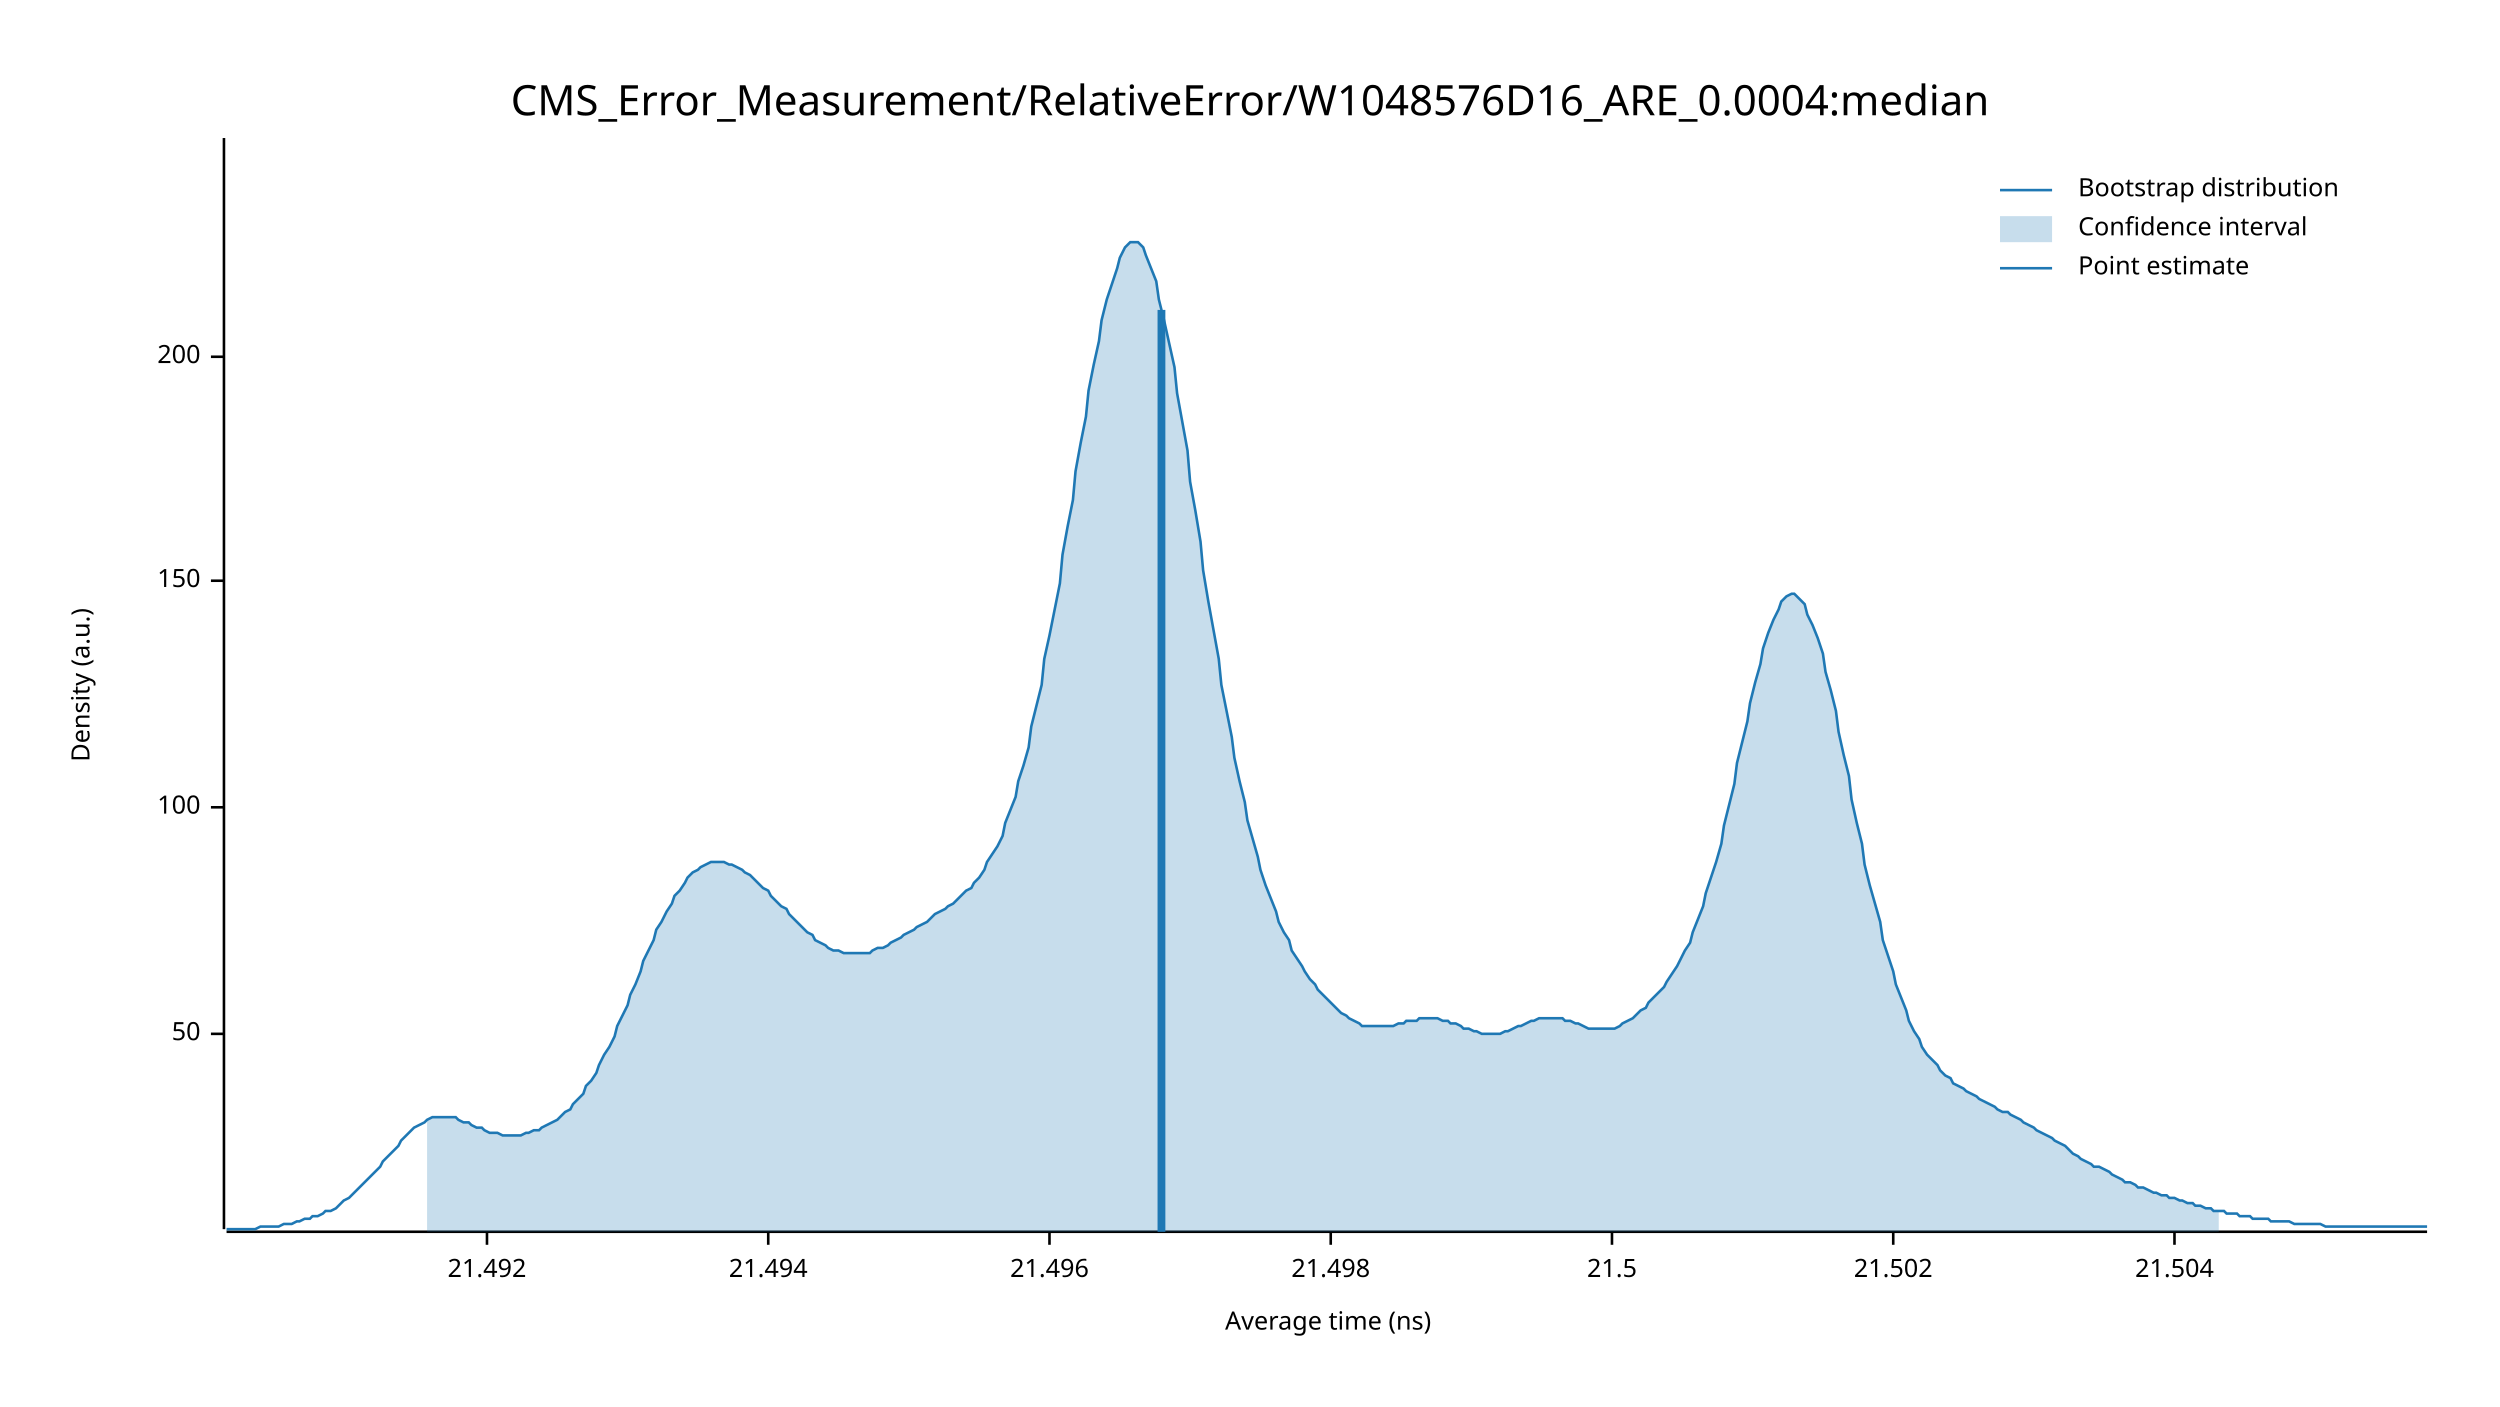
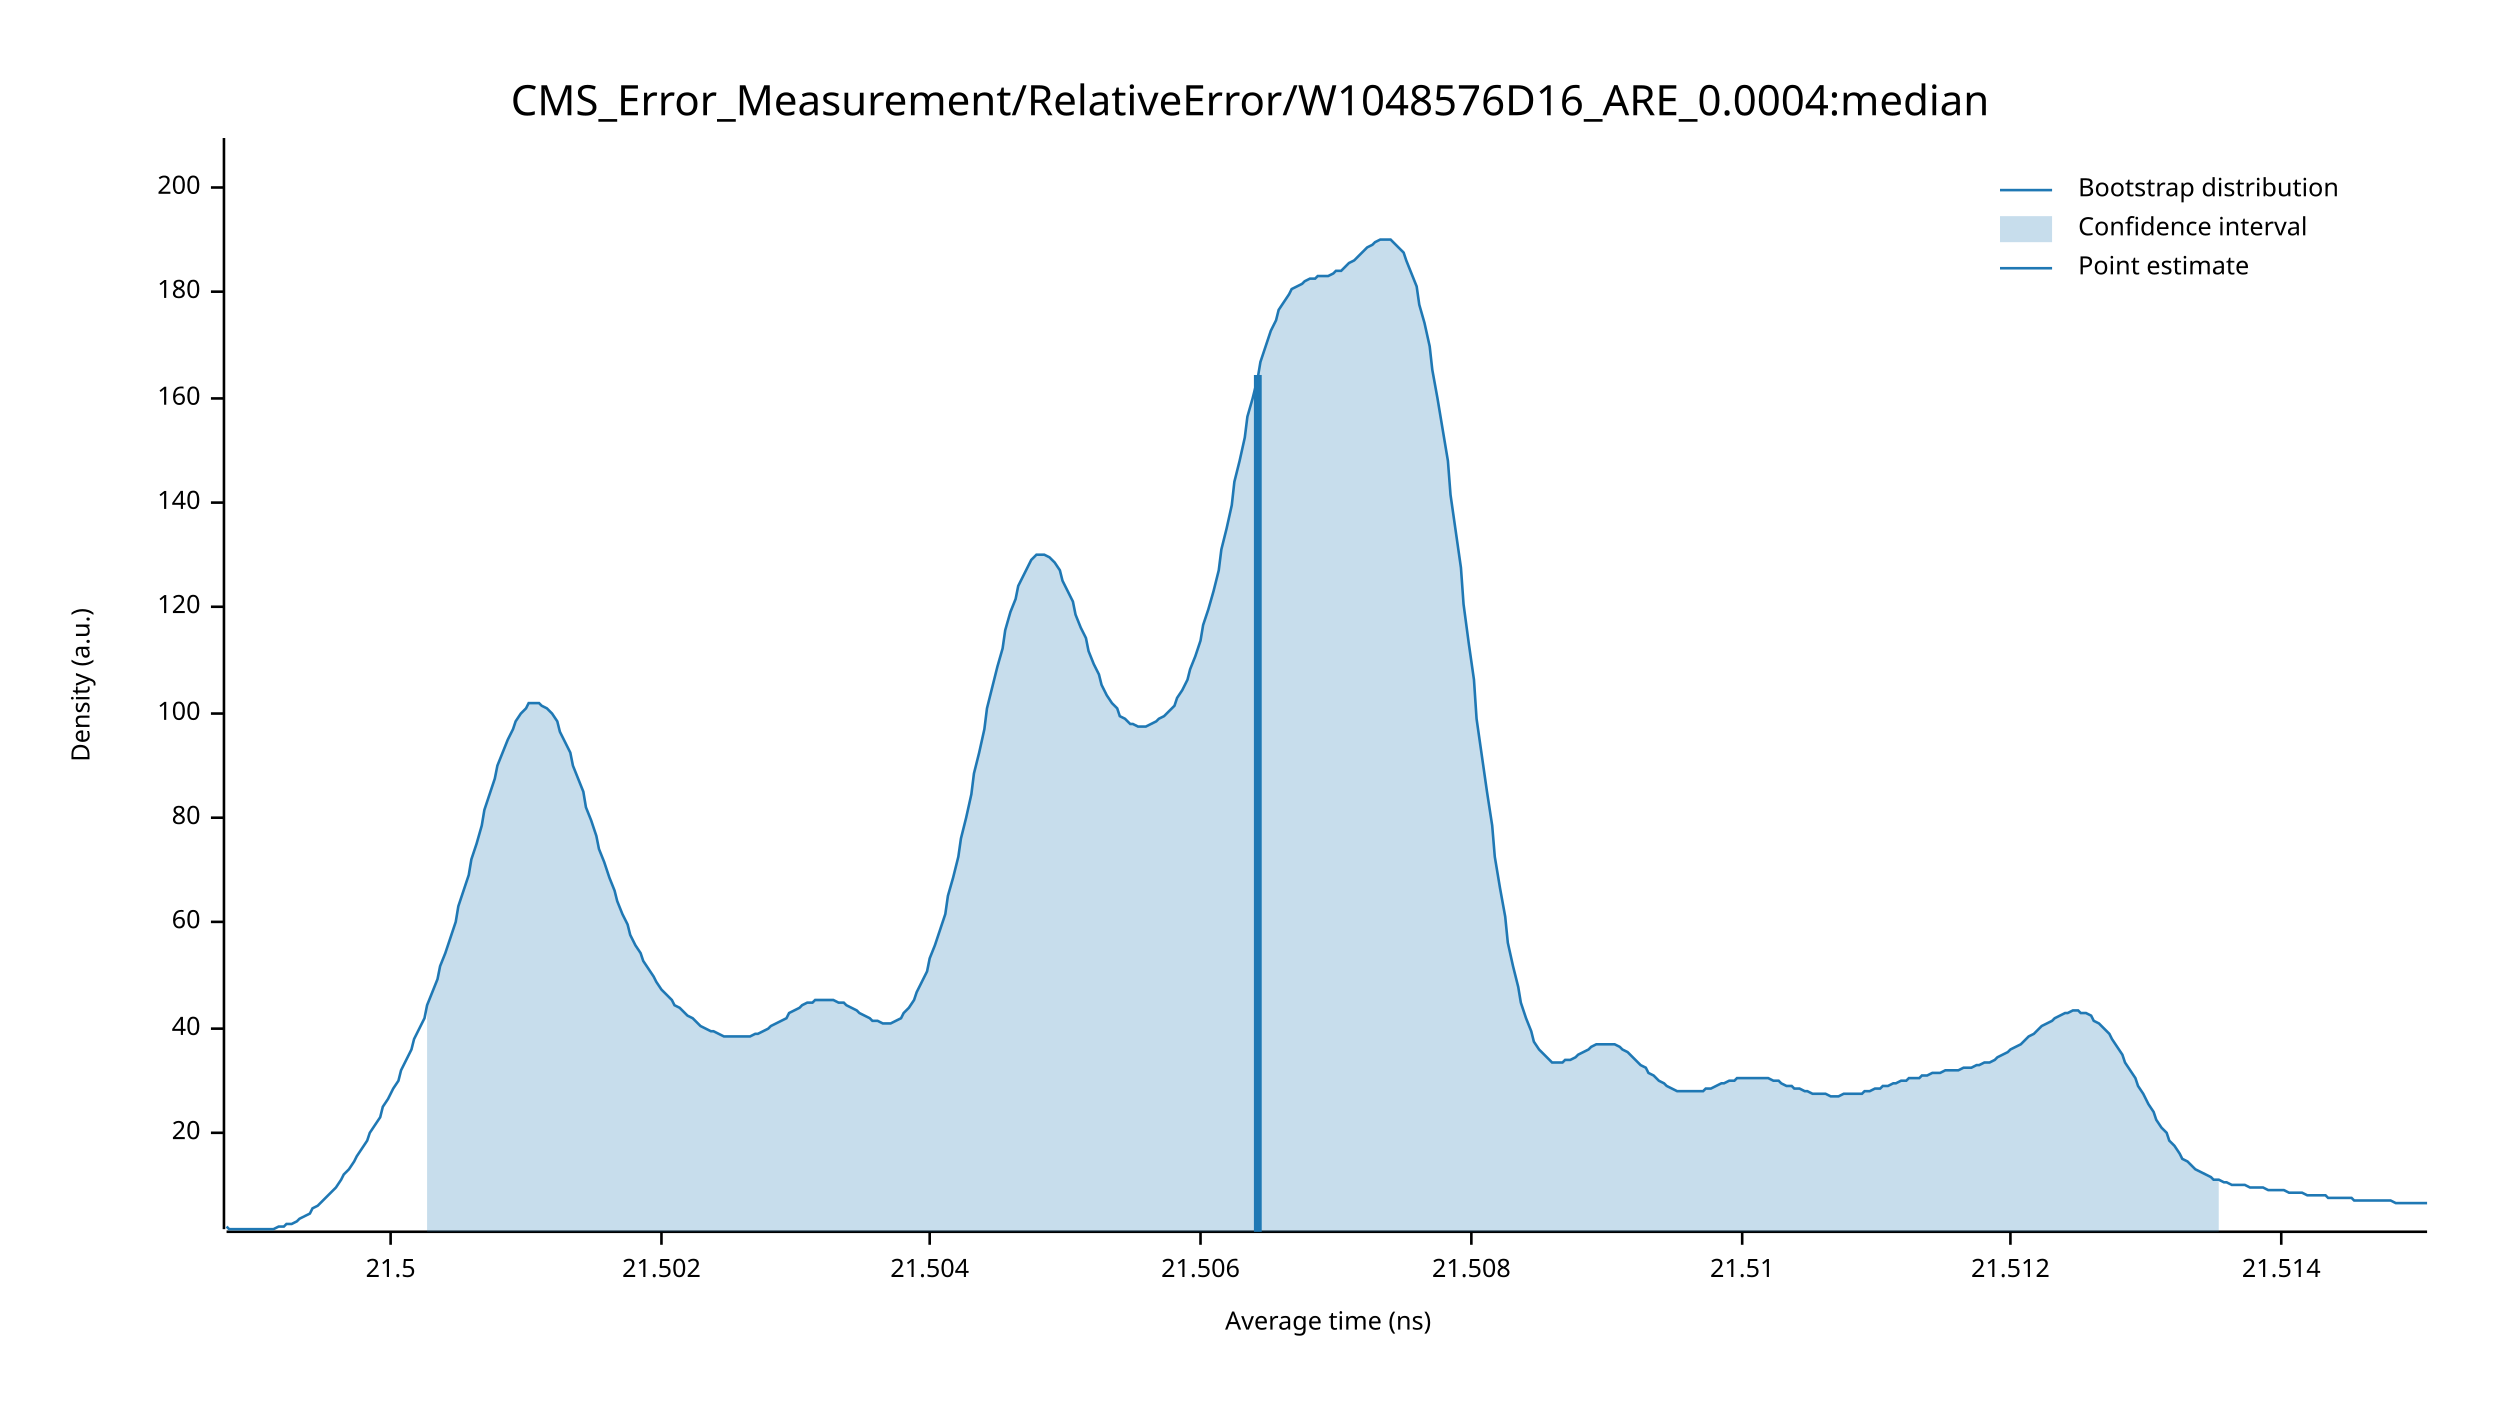
<svg xmlns="http://www.w3.org/2000/svg" width="960" height="540" viewBox="0 0 960 540">
  <text x="480" y="32" dy="0.76em" text-anchor="middle" font-family="sans-serif" font-size="16.129" opacity="1" fill="#000000">
CMS_Error_Measurement/RelativeError/W1048576D16_ARE_0.0004:median
</text>
  <text x="27" y="263" dy="0.76em" text-anchor="middle" font-family="sans-serif" font-size="9.677" opacity="1" fill="#000000" transform="rotate(270, 27, 263)">
Density (a.u.)
</text>
  <text x="510" y="513" dy="-0.5ex" text-anchor="middle" font-family="sans-serif" font-size="9.677" opacity="1" fill="#000000">
Average time (ns)
</text>
  <polyline fill="none" opacity="1" stroke="#000000" stroke-width="1" points="86,53 86,472 " />
-   <text x="77" y="397" dy="0.5ex" text-anchor="end" font-family="sans-serif" font-size="9.677" opacity="1" fill="#000000">
- 50
+   <text x="77" y="435" dy="0.5ex" text-anchor="end" font-family="sans-serif" font-size="9.677" opacity="1" fill="#000000">
+ 20
</text>
-   <polyline fill="none" opacity="1" stroke="#000000" stroke-width="1" points="81,397 86,397 " />
-   <text x="77" y="310" dy="0.5ex" text-anchor="end" font-family="sans-serif" font-size="9.677" opacity="1" fill="#000000">
+   <polyline fill="none" opacity="1" stroke="#000000" stroke-width="1" points="81,435 86,435 " />
+   <text x="77" y="395" dy="0.5ex" text-anchor="end" font-family="sans-serif" font-size="9.677" opacity="1" fill="#000000">
+ 40
+ </text>
+   <polyline fill="none" opacity="1" stroke="#000000" stroke-width="1" points="81,395 86,395 " />
+   <text x="77" y="354" dy="0.5ex" text-anchor="end" font-family="sans-serif" font-size="9.677" opacity="1" fill="#000000">
+ 60
+ </text>
+   <polyline fill="none" opacity="1" stroke="#000000" stroke-width="1" points="81,354 86,354 " />
+   <text x="77" y="314" dy="0.5ex" text-anchor="end" font-family="sans-serif" font-size="9.677" opacity="1" fill="#000000">
+ 80
+ </text>
+   <polyline fill="none" opacity="1" stroke="#000000" stroke-width="1" points="81,314 86,314 " />
+   <text x="77" y="274" dy="0.5ex" text-anchor="end" font-family="sans-serif" font-size="9.677" opacity="1" fill="#000000">
100
</text>
-   <polyline fill="none" opacity="1" stroke="#000000" stroke-width="1" points="81,310 86,310 " />
-   <text x="77" y="223" dy="0.5ex" text-anchor="end" font-family="sans-serif" font-size="9.677" opacity="1" fill="#000000">
- 150
+   <polyline fill="none" opacity="1" stroke="#000000" stroke-width="1" points="81,274 86,274 " />
+   <text x="77" y="233" dy="0.5ex" text-anchor="end" font-family="sans-serif" font-size="9.677" opacity="1" fill="#000000">
+ 120
</text>
-   <polyline fill="none" opacity="1" stroke="#000000" stroke-width="1" points="81,223 86,223 " />
-   <text x="77" y="137" dy="0.5ex" text-anchor="end" font-family="sans-serif" font-size="9.677" opacity="1" fill="#000000">
+   <polyline fill="none" opacity="1" stroke="#000000" stroke-width="1" points="81,233 86,233 " />
+   <text x="77" y="193" dy="0.5ex" text-anchor="end" font-family="sans-serif" font-size="9.677" opacity="1" fill="#000000">
+ 140
+ </text>
+   <polyline fill="none" opacity="1" stroke="#000000" stroke-width="1" points="81,193 86,193 " />
+   <text x="77" y="153" dy="0.5ex" text-anchor="end" font-family="sans-serif" font-size="9.677" opacity="1" fill="#000000">
+ 160
+ </text>
+   <polyline fill="none" opacity="1" stroke="#000000" stroke-width="1" points="81,153 86,153 " />
+   <text x="77" y="112" dy="0.5ex" text-anchor="end" font-family="sans-serif" font-size="9.677" opacity="1" fill="#000000">
+ 180
+ </text>
+   <polyline fill="none" opacity="1" stroke="#000000" stroke-width="1" points="81,112 86,112 " />
+   <text x="77" y="72" dy="0.5ex" text-anchor="end" font-family="sans-serif" font-size="9.677" opacity="1" fill="#000000">
200
</text>
-   <polyline fill="none" opacity="1" stroke="#000000" stroke-width="1" points="81,137 86,137 " />
+   <polyline fill="none" opacity="1" stroke="#000000" stroke-width="1" points="81,72 86,72 " />
  <polyline fill="none" opacity="1" stroke="#000000" stroke-width="1" points="87,473 932,473 " />
-   <text x="187" y="483" dy="0.76em" text-anchor="middle" font-family="sans-serif" font-size="9.677" opacity="1" fill="#000000">
- 21.492
- </text>
-   <polyline fill="none" opacity="1" stroke="#000000" stroke-width="1" points="187,473 187,478 " />
-   <text x="295" y="483" dy="0.76em" text-anchor="middle" font-family="sans-serif" font-size="9.677" opacity="1" fill="#000000">
- 21.494
- </text>
-   <polyline fill="none" opacity="1" stroke="#000000" stroke-width="1" points="295,473 295,478 " />
-   <text x="403" y="483" dy="0.76em" text-anchor="middle" font-family="sans-serif" font-size="9.677" opacity="1" fill="#000000">
- 21.496
- </text>
-   <polyline fill="none" opacity="1" stroke="#000000" stroke-width="1" points="403,473 403,478 " />
-   <text x="511" y="483" dy="0.76em" text-anchor="middle" font-family="sans-serif" font-size="9.677" opacity="1" fill="#000000">
- 21.498
- </text>
-   <polyline fill="none" opacity="1" stroke="#000000" stroke-width="1" points="511,473 511,478 " />
-   <text x="619" y="483" dy="0.76em" text-anchor="middle" font-family="sans-serif" font-size="9.677" opacity="1" fill="#000000">
+   <text x="150" y="483" dy="0.76em" text-anchor="middle" font-family="sans-serif" font-size="9.677" opacity="1" fill="#000000">
21.5
</text>
-   <polyline fill="none" opacity="1" stroke="#000000" stroke-width="1" points="619,473 619,478 " />
-   <text x="727" y="483" dy="0.76em" text-anchor="middle" font-family="sans-serif" font-size="9.677" opacity="1" fill="#000000">
+   <polyline fill="none" opacity="1" stroke="#000000" stroke-width="1" points="150,473 150,478 " />
+   <text x="254" y="483" dy="0.76em" text-anchor="middle" font-family="sans-serif" font-size="9.677" opacity="1" fill="#000000">
21.502
</text>
-   <polyline fill="none" opacity="1" stroke="#000000" stroke-width="1" points="727,473 727,478 " />
-   <text x="835" y="483" dy="0.76em" text-anchor="middle" font-family="sans-serif" font-size="9.677" opacity="1" fill="#000000">
+   <polyline fill="none" opacity="1" stroke="#000000" stroke-width="1" points="254,473 254,478 " />
+   <text x="357" y="483" dy="0.76em" text-anchor="middle" font-family="sans-serif" font-size="9.677" opacity="1" fill="#000000">
21.504
</text>
-   <polyline fill="none" opacity="1" stroke="#000000" stroke-width="1" points="835,473 835,478 " />
-   <polyline fill="none" opacity="1" stroke="#1F78B4" stroke-width="1" points="87,472 88,472 90,472 92,472 93,472 95,472 97,472 98,472 100,471 102,471 103,471 105,471 107,471 109,470 110,470 112,470 114,469 115,469 117,468 119,468 120,467 122,467 124,466 125,465 127,465 129,464 131,462 132,461 134,460 136,458 137,457 139,455 141,453 142,452 144,450 146,448 147,446 149,444 151,442 153,440 154,438 156,436 158,434 159,433 161,432 163,431 164,430 166,429 168,429 169,429 171,429 173,429 175,429 176,430 178,431 180,431 181,432 183,433 185,433 186,434 188,435 190,435 191,435 193,436 195,436 197,436 198,436 200,436 202,435 203,435 205,434 207,434 208,433 210,432 212,431 214,430 215,429 217,427 219,426 220,424 222,422 224,420 225,417 227,415 229,412 230,409 232,405 234,402 236,398 237,394 239,390 241,386 242,382 244,378 246,373 247,369 249,365 251,361 252,357 254,354 256,350 258,347 259,344 261,342 263,339 264,337 266,335 268,334 269,333 271,332 273,331 274,331 276,331 278,331 280,332 281,332 283,333 285,334 286,335 288,336 290,338 291,339 293,341 295,342 296,344 298,346 300,348 302,349 303,351 305,353 307,355 308,356 310,358 312,359 313,361 315,362 317,363 318,364 320,365 322,365 324,366 325,366 327,366 329,366 330,366 332,366 334,366 335,365 337,364 339,364 341,363 342,362 344,361 346,360 347,359 349,358 351,357 352,356 354,355 356,354 357,353 359,351 361,350 363,349 364,348 366,347 368,345 369,344 371,342 373,341 374,339 376,337 378,334 379,331 381,328 383,325 385,321 386,316 388,311 390,306 391,300 393,294 395,287 396,279 398,271 400,263 401,253 403,244 405,234 407,224 408,213 410,202 412,192 413,181 415,170 417,160 418,150 420,140 422,131 423,123 425,115 427,109 429,103 430,99 432,95 434,93 435,93 437,93 439,95 440,98 442,103 444,108 445,115 447,123 449,132 451,141 452,151 454,162 456,173 457,185 459,196 461,208 462,219 464,231 466,242 468,253 469,263 471,273 473,283 474,291 476,300 478,308 479,315 481,322 483,329 484,334 486,340 488,345 490,350 491,354 493,358 495,361 496,365 498,368 500,371 501,373 503,376 505,378 506,380 508,382 510,384 512,386 513,387 515,389 517,390 518,391 520,392 522,393 523,394 525,394 527,394 528,394 530,394 532,394 534,394 535,394 537,393 539,393 540,392 542,392 544,392 545,391 547,391 549,391 550,391 552,391 554,392 556,392 557,393 559,393 561,394 562,395 564,395 566,396 567,396 569,397 571,397 573,397 574,397 576,397 578,396 579,396 581,395 583,394 584,394 586,393 588,392 589,392 591,391 593,391 595,391 596,391 598,391 600,391 601,392 603,392 605,393 606,393 608,394 610,395 611,395 613,395 615,395 617,395 618,395 620,395 622,394 623,393 625,392 627,391 628,390 630,388 632,387 633,385 635,383 637,381 639,379 640,377 642,374 644,371 645,369 647,365 649,362 650,358 652,353 654,348 655,343 657,337 659,331 661,324 662,317 664,309 666,301 667,293 669,285 671,277 672,270 674,262 676,255 677,249 679,243 681,238 683,234 684,231 686,229 688,228 689,228 691,230 693,232 694,236 696,240 698,245 700,251 701,258 703,265 705,273 706,281 708,290 710,298 711,307 713,316 715,324 716,332 718,340 720,347 722,354 723,361 725,367 727,373 728,378 730,383 732,388 733,392 735,396 737,399 738,402 740,405 742,407 744,409 745,411 747,413 749,414 750,416 752,417 754,418 755,419 757,420 759,421 760,422 762,423 764,424 766,425 767,426 769,427 771,427 772,428 774,429 776,430 777,431 779,432 781,433 782,434 784,435 786,436 788,437 789,438 791,439 793,440 794,441 796,443 798,444 799,445 801,446 803,447 804,448 806,448 808,449 810,450 811,451 813,452 815,453 816,454 818,454 820,455 821,456 823,456 825,457 827,458 828,458 830,459 832,459 833,460 835,460 837,461 838,461 840,462 842,462 843,463 845,463 847,464 849,464 850,465 852,465 854,465 855,466 857,466 859,466 860,467 862,467 864,467 865,468 867,468 869,468 871,468 872,469 874,469 876,469 877,469 879,469 881,470 882,470 884,470 886,470 887,470 889,470 891,470 893,471 894,471 896,471 898,471 899,471 901,471 903,471 904,471 906,471 908,471 909,471 911,471 913,471 915,471 916,471 918,471 920,471 921,471 923,471 925,471 926,471 928,471 930,471 932,471 " />
-   <polygon opacity="0.25" fill="#1F78B4" points="164,430 166,429 168,429 169,429 171,429 173,429 175,429 176,430 178,431 180,431 181,432 183,433 185,433 186,434 188,435 190,435 191,435 193,436 195,436 197,436 198,436 200,436 202,435 203,435 205,434 207,434 208,433 210,432 212,431 214,430 215,429 217,427 219,426 220,424 222,422 224,420 225,417 227,415 229,412 230,409 232,405 234,402 236,398 237,394 239,390 241,386 242,382 244,378 246,373 247,369 249,365 251,361 252,357 254,354 256,350 258,347 259,344 261,342 263,339 264,337 266,335 268,334 269,333 271,332 273,331 274,331 276,331 278,331 280,332 281,332 283,333 285,334 286,335 288,336 290,338 291,339 293,341 295,342 296,344 298,346 300,348 302,349 303,351 305,353 307,355 308,356 310,358 312,359 313,361 315,362 317,363 318,364 320,365 322,365 324,366 325,366 327,366 329,366 330,366 332,366 334,366 335,365 337,364 339,364 341,363 342,362 344,361 346,360 347,359 349,358 351,357 352,356 354,355 356,354 357,353 359,351 361,350 363,349 364,348 366,347 368,345 369,344 371,342 373,341 374,339 376,337 378,334 379,331 381,328 383,325 385,321 386,316 388,311 390,306 391,300 393,294 395,287 396,279 398,271 400,263 401,253 403,244 405,234 407,224 408,213 410,202 412,192 413,181 415,170 417,160 418,150 420,140 422,131 423,123 425,115 427,109 429,103 430,99 432,95 434,93 435,93 437,93 439,95 440,98 442,103 444,108 445,115 447,123 449,132 451,141 452,151 454,162 456,173 457,185 459,196 461,208 462,219 464,231 466,242 468,253 469,263 471,273 473,283 474,291 476,300 478,308 479,315 481,322 483,329 484,334 486,340 488,345 490,350 491,354 493,358 495,361 496,365 498,368 500,371 501,373 503,376 505,378 506,380 508,382 510,384 512,386 513,387 515,389 517,390 518,391 520,392 522,393 523,394 525,394 527,394 528,394 530,394 532,394 534,394 535,394 537,393 539,393 540,392 542,392 544,392 545,391 547,391 549,391 550,391 552,391 554,392 556,392 557,393 559,393 561,394 562,395 564,395 566,396 567,396 569,397 571,397 573,397 574,397 576,397 578,396 579,396 581,395 583,394 584,394 586,393 588,392 589,392 591,391 593,391 595,391 596,391 598,391 600,391 601,392 603,392 605,393 606,393 608,394 610,395 611,395 613,395 615,395 617,395 618,395 620,395 622,394 623,393 625,392 627,391 628,390 630,388 632,387 633,385 635,383 637,381 639,379 640,377 642,374 644,371 645,369 647,365 649,362 650,358 652,353 654,348 655,343 657,337 659,331 661,324 662,317 664,309 666,301 667,293 669,285 671,277 672,270 674,262 676,255 677,249 679,243 681,238 683,234 684,231 686,229 688,228 689,228 691,230 693,232 694,236 696,240 698,245 700,251 701,258 703,265 705,273 706,281 708,290 710,298 711,307 713,316 715,324 716,332 718,340 720,347 722,354 723,361 725,367 727,373 728,378 730,383 732,388 733,392 735,396 737,399 738,402 740,405 742,407 744,409 745,411 747,413 749,414 750,416 752,417 754,418 755,419 757,420 759,421 760,422 762,423 764,424 766,425 767,426 769,427 771,427 772,428 774,429 776,430 777,431 779,432 781,433 782,434 784,435 786,436 788,437 789,438 791,439 793,440 794,441 796,443 798,444 799,445 801,446 803,447 804,448 806,448 808,449 810,450 811,451 813,452 815,453 816,454 818,454 820,455 821,456 823,456 825,457 827,458 828,458 830,459 832,459 833,460 835,460 837,461 838,461 840,462 842,462 843,463 845,463 847,464 849,464 850,465 852,465 852,473 164,473 " />
-   <polyline fill="none" opacity="1" stroke="#1F78B4" stroke-width="3" points="446,473 446,119 " />
+   <polyline fill="none" opacity="1" stroke="#000000" stroke-width="1" points="357,473 357,478 " />
+   <text x="461" y="483" dy="0.76em" text-anchor="middle" font-family="sans-serif" font-size="9.677" opacity="1" fill="#000000">
+ 21.506
+ </text>
+   <polyline fill="none" opacity="1" stroke="#000000" stroke-width="1" points="461,473 461,478 " />
+   <text x="565" y="483" dy="0.76em" text-anchor="middle" font-family="sans-serif" font-size="9.677" opacity="1" fill="#000000">
+ 21.508
+ </text>
+   <polyline fill="none" opacity="1" stroke="#000000" stroke-width="1" points="565,473 565,478 " />
+   <text x="669" y="483" dy="0.76em" text-anchor="middle" font-family="sans-serif" font-size="9.677" opacity="1" fill="#000000">
+ 21.51
+ </text>
+   <polyline fill="none" opacity="1" stroke="#000000" stroke-width="1" points="669,473 669,478 " />
+   <text x="772" y="483" dy="0.76em" text-anchor="middle" font-family="sans-serif" font-size="9.677" opacity="1" fill="#000000">
+ 21.512
+ </text>
+   <polyline fill="none" opacity="1" stroke="#000000" stroke-width="1" points="772,473 772,478 " />
+   <text x="876" y="483" dy="0.76em" text-anchor="middle" font-family="sans-serif" font-size="9.677" opacity="1" fill="#000000">
+ 21.514
+ </text>
+   <polyline fill="none" opacity="1" stroke="#000000" stroke-width="1" points="876,473 876,478 " />
+   <polyline fill="none" opacity="1" stroke="#1F78B4" stroke-width="1" points="87,471 88,472 90,472 92,472 93,472 95,472 97,472 98,472 100,472 102,472 103,472 105,472 107,471 109,471 110,470 112,470 114,469 115,468 117,467 119,466 120,464 122,463 124,461 125,460 127,458 129,456 131,453 132,451 134,449 136,446 137,444 139,441 141,438 142,435 144,432 146,429 147,425 149,422 151,418 153,415 154,411 156,407 158,403 159,399 161,395 163,391 164,386 166,381 168,376 169,371 171,366 173,360 175,354 176,348 178,342 180,336 181,330 183,324 185,317 186,311 188,305 190,299 191,294 193,289 195,284 197,280 198,277 200,274 202,272 203,270 205,270 207,270 208,271 210,272 212,274 214,277 215,281 217,285 219,289 220,294 222,299 224,304 225,310 227,315 229,321 230,326 232,331 234,337 236,342 237,346 239,351 241,355 242,359 244,363 246,366 247,369 249,372 251,375 252,377 254,380 256,382 258,384 259,386 261,387 263,389 264,390 266,391 268,393 269,394 271,395 273,396 274,396 276,397 278,398 280,398 281,398 283,398 285,398 286,398 288,398 290,397 291,397 293,396 295,395 296,394 298,393 300,392 302,391 303,389 305,388 307,387 308,386 310,385 312,385 313,384 315,384 317,384 318,384 320,384 322,385 324,385 325,386 327,387 329,388 330,389 332,390 334,391 335,392 337,392 339,393 341,393 342,393 344,392 346,391 347,389 349,387 351,384 352,381 354,377 356,373 357,368 359,363 361,357 363,351 364,344 366,337 368,329 369,322 371,314 373,305 374,297 376,289 378,280 379,272 381,264 383,256 385,249 386,242 388,235 390,230 391,225 393,221 395,217 396,215 398,213 400,213 401,213 403,214 405,216 407,219 408,223 410,227 412,231 413,236 415,241 417,245 418,250 420,255 422,259 423,263 425,267 427,270 429,272 430,275 432,276 434,278 435,278 437,279 439,279 440,279 442,278 444,277 445,276 447,275 449,273 451,271 452,268 454,265 456,261 457,257 459,252 461,246 462,240 464,234 466,227 468,219 469,211 471,203 473,194 474,185 476,177 478,168 479,160 481,153 483,145 484,139 486,133 488,127 490,123 491,119 493,116 495,113 496,111 498,110 500,109 501,108 503,107 505,107 506,106 508,106 510,106 512,105 513,104 515,104 517,102 518,101 520,100 522,98 523,97 525,95 527,94 528,93 530,92 532,92 534,92 535,93 537,95 539,97 540,100 542,105 544,110 545,117 547,124 549,133 550,142 552,153 554,165 556,177 557,190 559,204 561,218 562,232 564,247 566,261 567,276 569,290 571,304 573,317 574,329 576,341 578,352 579,362 581,371 583,379 584,385 586,391 588,396 589,400 591,403 593,405 595,407 596,408 598,408 600,408 601,407 603,407 605,406 606,405 608,404 610,403 611,402 613,401 615,401 617,401 618,401 620,401 622,402 623,403 625,404 627,406 628,407 630,409 632,410 633,412 635,413 637,415 639,416 640,417 642,418 644,419 645,419 647,419 649,419 650,419 652,419 654,419 655,418 657,418 659,417 661,416 662,416 664,415 666,415 667,414 669,414 671,414 672,414 674,414 676,414 677,414 679,414 681,415 683,415 684,416 686,417 688,417 689,418 691,418 693,419 694,419 696,420 698,420 700,420 701,420 703,421 705,421 706,421 708,420 710,420 711,420 713,420 715,420 716,419 718,419 720,418 722,418 723,417 725,417 727,416 728,416 730,415 732,415 733,414 735,414 737,414 738,413 740,413 742,412 744,412 745,412 747,411 749,411 750,411 752,411 754,410 755,410 757,410 759,409 760,409 762,408 764,408 766,407 767,406 769,405 771,404 772,403 774,402 776,401 777,400 779,398 781,397 782,396 784,394 786,393 788,392 789,391 791,390 793,389 794,389 796,388 798,388 799,389 801,389 803,390 804,392 806,393 808,395 810,397 811,399 813,402 815,405 816,408 818,411 820,414 821,417 823,420 825,424 827,427 828,430 830,433 832,435 833,438 835,440 837,443 838,445 840,446 842,448 843,449 845,450 847,451 849,452 850,453 852,453 854,454 855,454 857,455 859,455 860,455 862,455 864,456 865,456 867,456 869,456 871,457 872,457 874,457 876,457 877,457 879,458 881,458 882,458 884,458 886,459 887,459 889,459 891,459 893,459 894,460 896,460 898,460 899,460 901,460 903,460 904,461 906,461 908,461 909,461 911,461 913,461 915,461 916,461 918,461 920,462 921,462 923,462 925,462 926,462 928,462 930,462 932,462 " />
+   <polygon opacity="0.25" fill="#1F78B4" points="164,386 166,381 168,376 169,371 171,366 173,360 175,354 176,348 178,342 180,336 181,330 183,324 185,317 186,311 188,305 190,299 191,294 193,289 195,284 197,280 198,277 200,274 202,272 203,270 205,270 207,270 208,271 210,272 212,274 214,277 215,281 217,285 219,289 220,294 222,299 224,304 225,310 227,315 229,321 230,326 232,331 234,337 236,342 237,346 239,351 241,355 242,359 244,363 246,366 247,369 249,372 251,375 252,377 254,380 256,382 258,384 259,386 261,387 263,389 264,390 266,391 268,393 269,394 271,395 273,396 274,396 276,397 278,398 280,398 281,398 283,398 285,398 286,398 288,398 290,397 291,397 293,396 295,395 296,394 298,393 300,392 302,391 303,389 305,388 307,387 308,386 310,385 312,385 313,384 315,384 317,384 318,384 320,384 322,385 324,385 325,386 327,387 329,388 330,389 332,390 334,391 335,392 337,392 339,393 341,393 342,393 344,392 346,391 347,389 349,387 351,384 352,381 354,377 356,373 357,368 359,363 361,357 363,351 364,344 366,337 368,329 369,322 371,314 373,305 374,297 376,289 378,280 379,272 381,264 383,256 385,249 386,242 388,235 390,230 391,225 393,221 395,217 396,215 398,213 400,213 401,213 403,214 405,216 407,219 408,223 410,227 412,231 413,236 415,241 417,245 418,250 420,255 422,259 423,263 425,267 427,270 429,272 430,275 432,276 434,278 435,278 437,279 439,279 440,279 442,278 444,277 445,276 447,275 449,273 451,271 452,268 454,265 456,261 457,257 459,252 461,246 462,240 464,234 466,227 468,219 469,211 471,203 473,194 474,185 476,177 478,168 479,160 481,153 483,145 484,139 486,133 488,127 490,123 491,119 493,116 495,113 496,111 498,110 500,109 501,108 503,107 505,107 506,106 508,106 510,106 512,105 513,104 515,104 517,102 518,101 520,100 522,98 523,97 525,95 527,94 528,93 530,92 532,92 534,92 535,93 537,95 539,97 540,100 542,105 544,110 545,117 547,124 549,133 550,142 552,153 554,165 556,177 557,190 559,204 561,218 562,232 564,247 566,261 567,276 569,290 571,304 573,317 574,329 576,341 578,352 579,362 581,371 583,379 584,385 586,391 588,396 589,400 591,403 593,405 595,407 596,408 598,408 600,408 601,407 603,407 605,406 606,405 608,404 610,403 611,402 613,401 615,401 617,401 618,401 620,401 622,402 623,403 625,404 627,406 628,407 630,409 632,410 633,412 635,413 637,415 639,416 640,417 642,418 644,419 645,419 647,419 649,419 650,419 652,419 654,419 655,418 657,418 659,417 661,416 662,416 664,415 666,415 667,414 669,414 671,414 672,414 674,414 676,414 677,414 679,414 681,415 683,415 684,416 686,417 688,417 689,418 691,418 693,419 694,419 696,420 698,420 700,420 701,420 703,421 705,421 706,421 708,420 710,420 711,420 713,420 715,420 716,419 718,419 720,418 722,418 723,417 725,417 727,416 728,416 730,415 732,415 733,414 735,414 737,414 738,413 740,413 742,412 744,412 745,412 747,411 749,411 750,411 752,411 754,410 755,410 757,410 759,409 760,409 762,408 764,408 766,407 767,406 769,405 771,404 772,403 774,402 776,401 777,400 779,398 781,397 782,396 784,394 786,393 788,392 789,391 791,390 793,389 794,389 796,388 798,388 799,389 801,389 803,390 804,392 806,393 808,395 810,397 811,399 813,402 815,405 816,408 818,411 820,414 821,417 823,420 825,424 827,427 828,430 830,433 832,435 833,438 835,440 837,443 838,445 840,446 842,448 843,449 845,450 847,451 849,452 850,453 852,453 852,473 164,473 " />
+   <polyline fill="none" opacity="1" stroke="#1F78B4" stroke-width="3" points="483,473 483,144 " />
  <text x="798" y="68" dy="0.76em" text-anchor="start" font-family="sans-serif" font-size="9.677" opacity="1" fill="#000000">
Bootstrap distribution
</text>
  <text x="798" y="83" dy="0.76em" text-anchor="start" font-family="sans-serif" font-size="9.677" opacity="1" fill="#000000">
Confidence interval
</text>
  <text x="798" y="98" dy="0.76em" text-anchor="start" font-family="sans-serif" font-size="9.677" opacity="1" fill="#000000">
Point estimate
</text>
  <polyline fill="none" opacity="1" stroke="#1F78B4" stroke-width="1" points="768,73 788,73 " />
  <rect x="768" y="83" width="20" height="10" opacity="0.25" fill="#1F78B4" stroke="none" />
  <polyline fill="none" opacity="1" stroke="#1F78B4" stroke-width="1" points="768,103 788,103 " />
</svg>
